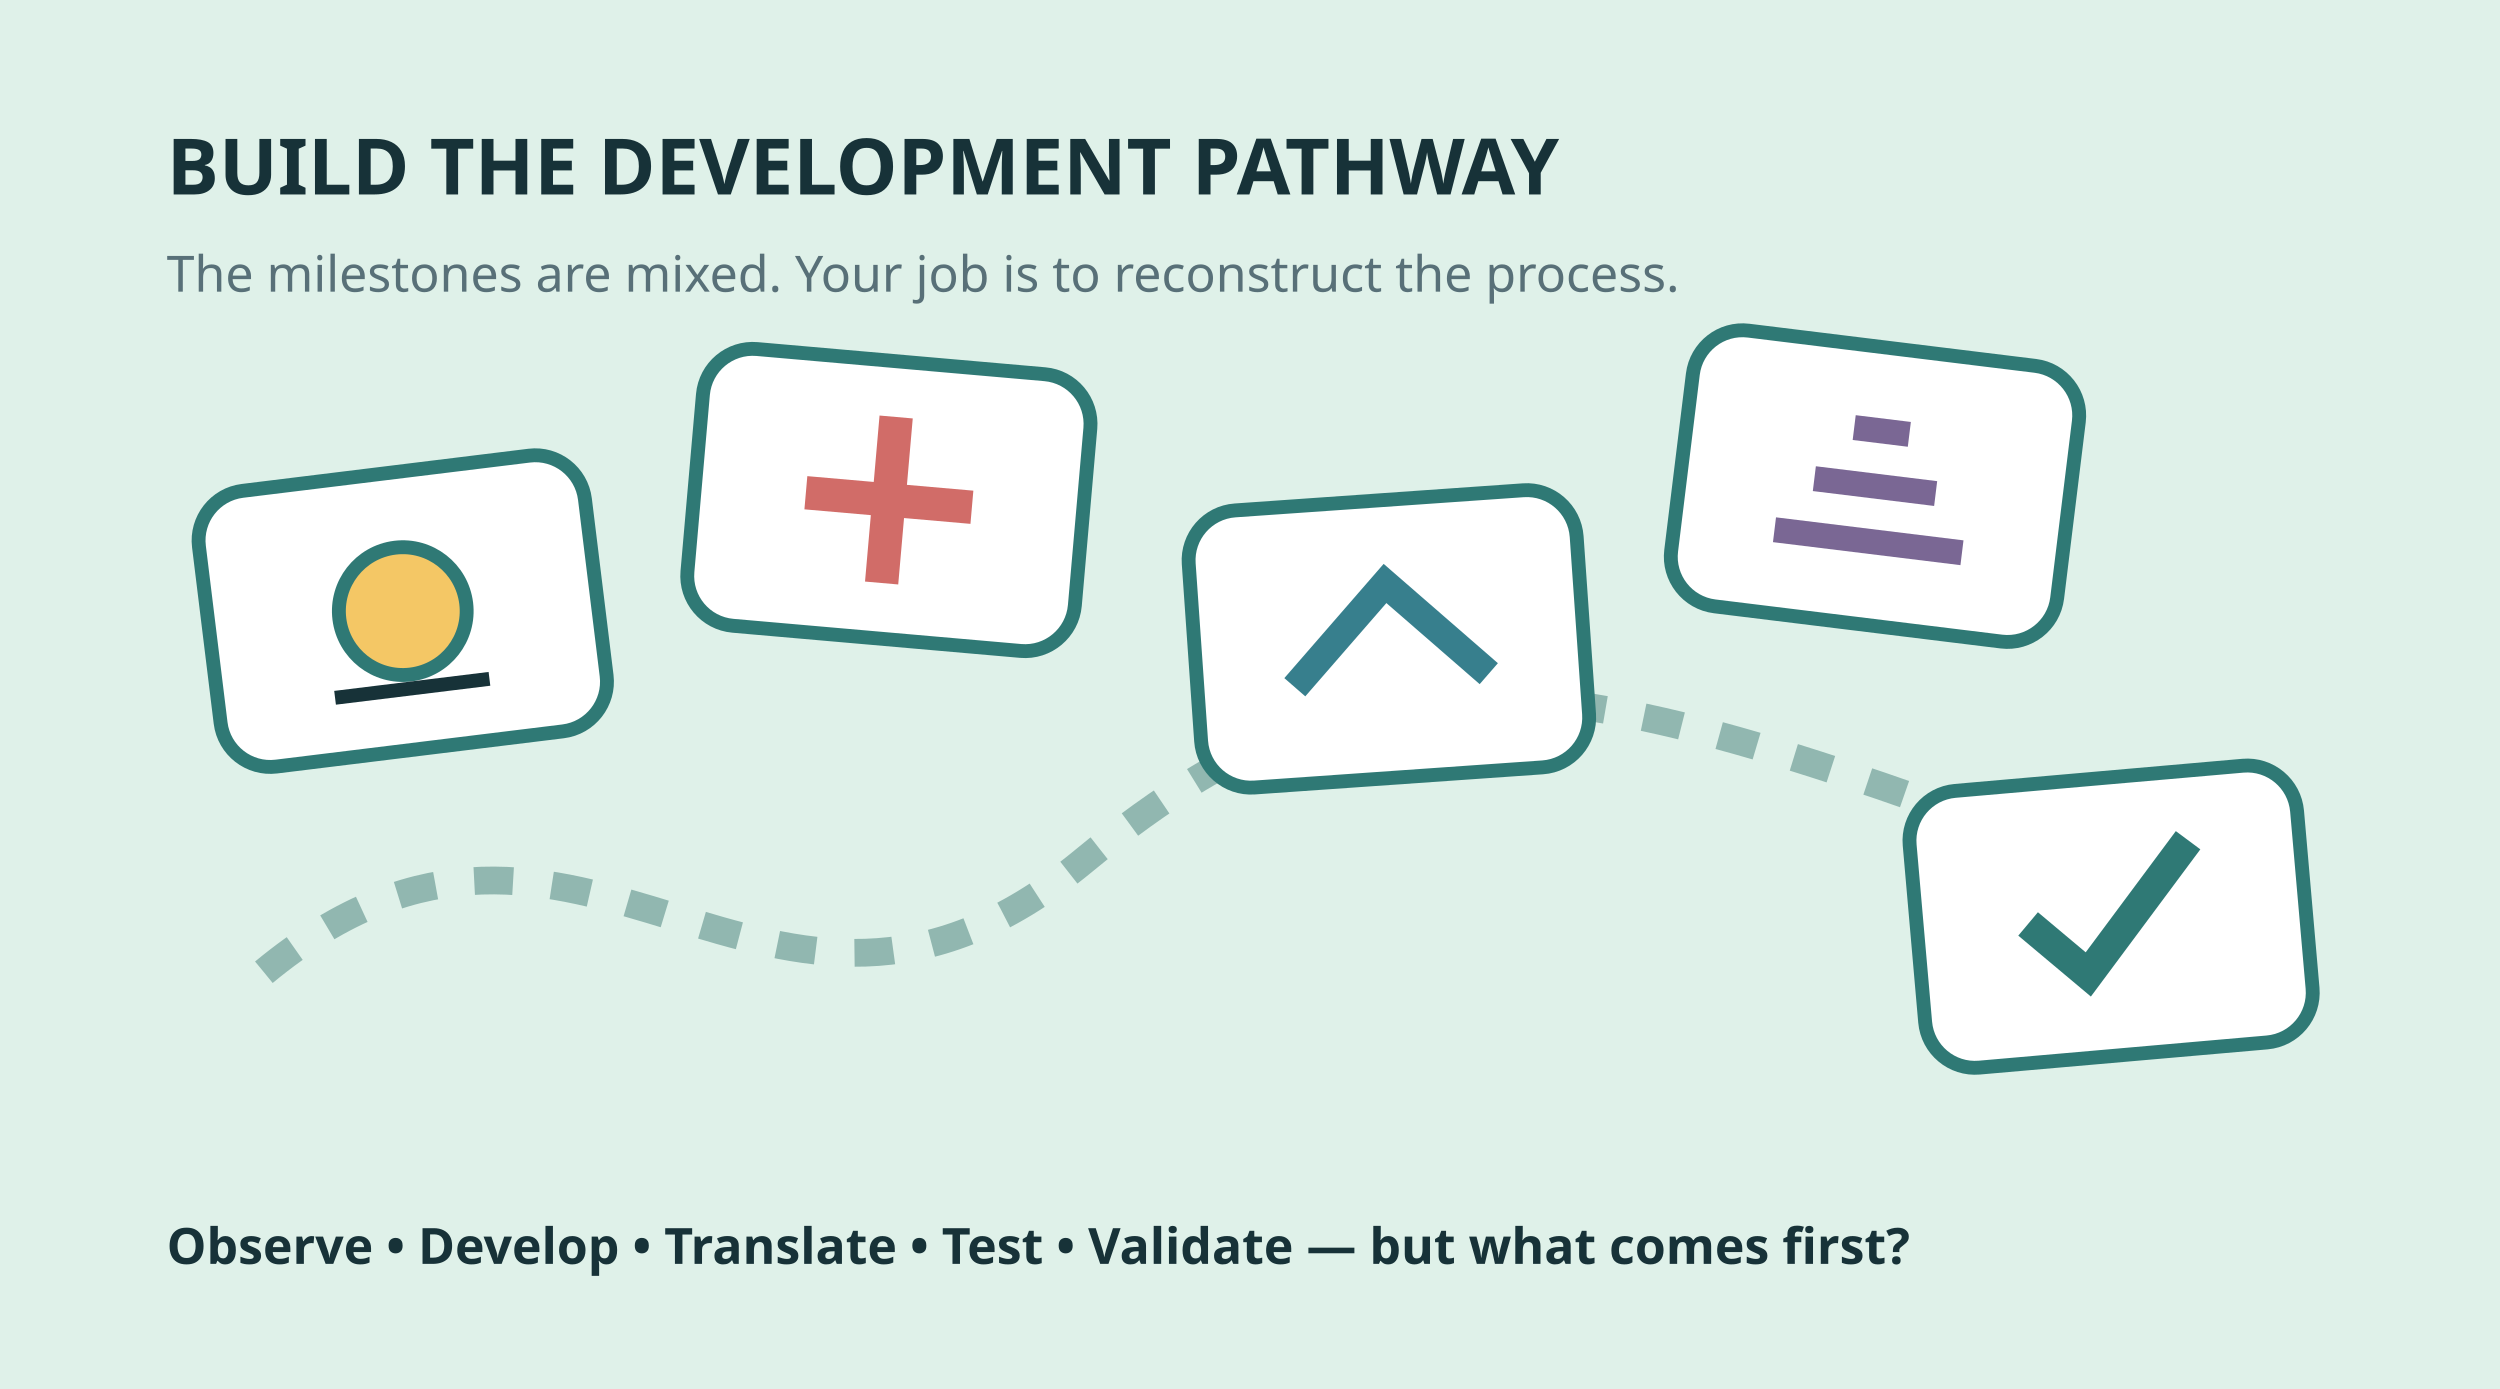
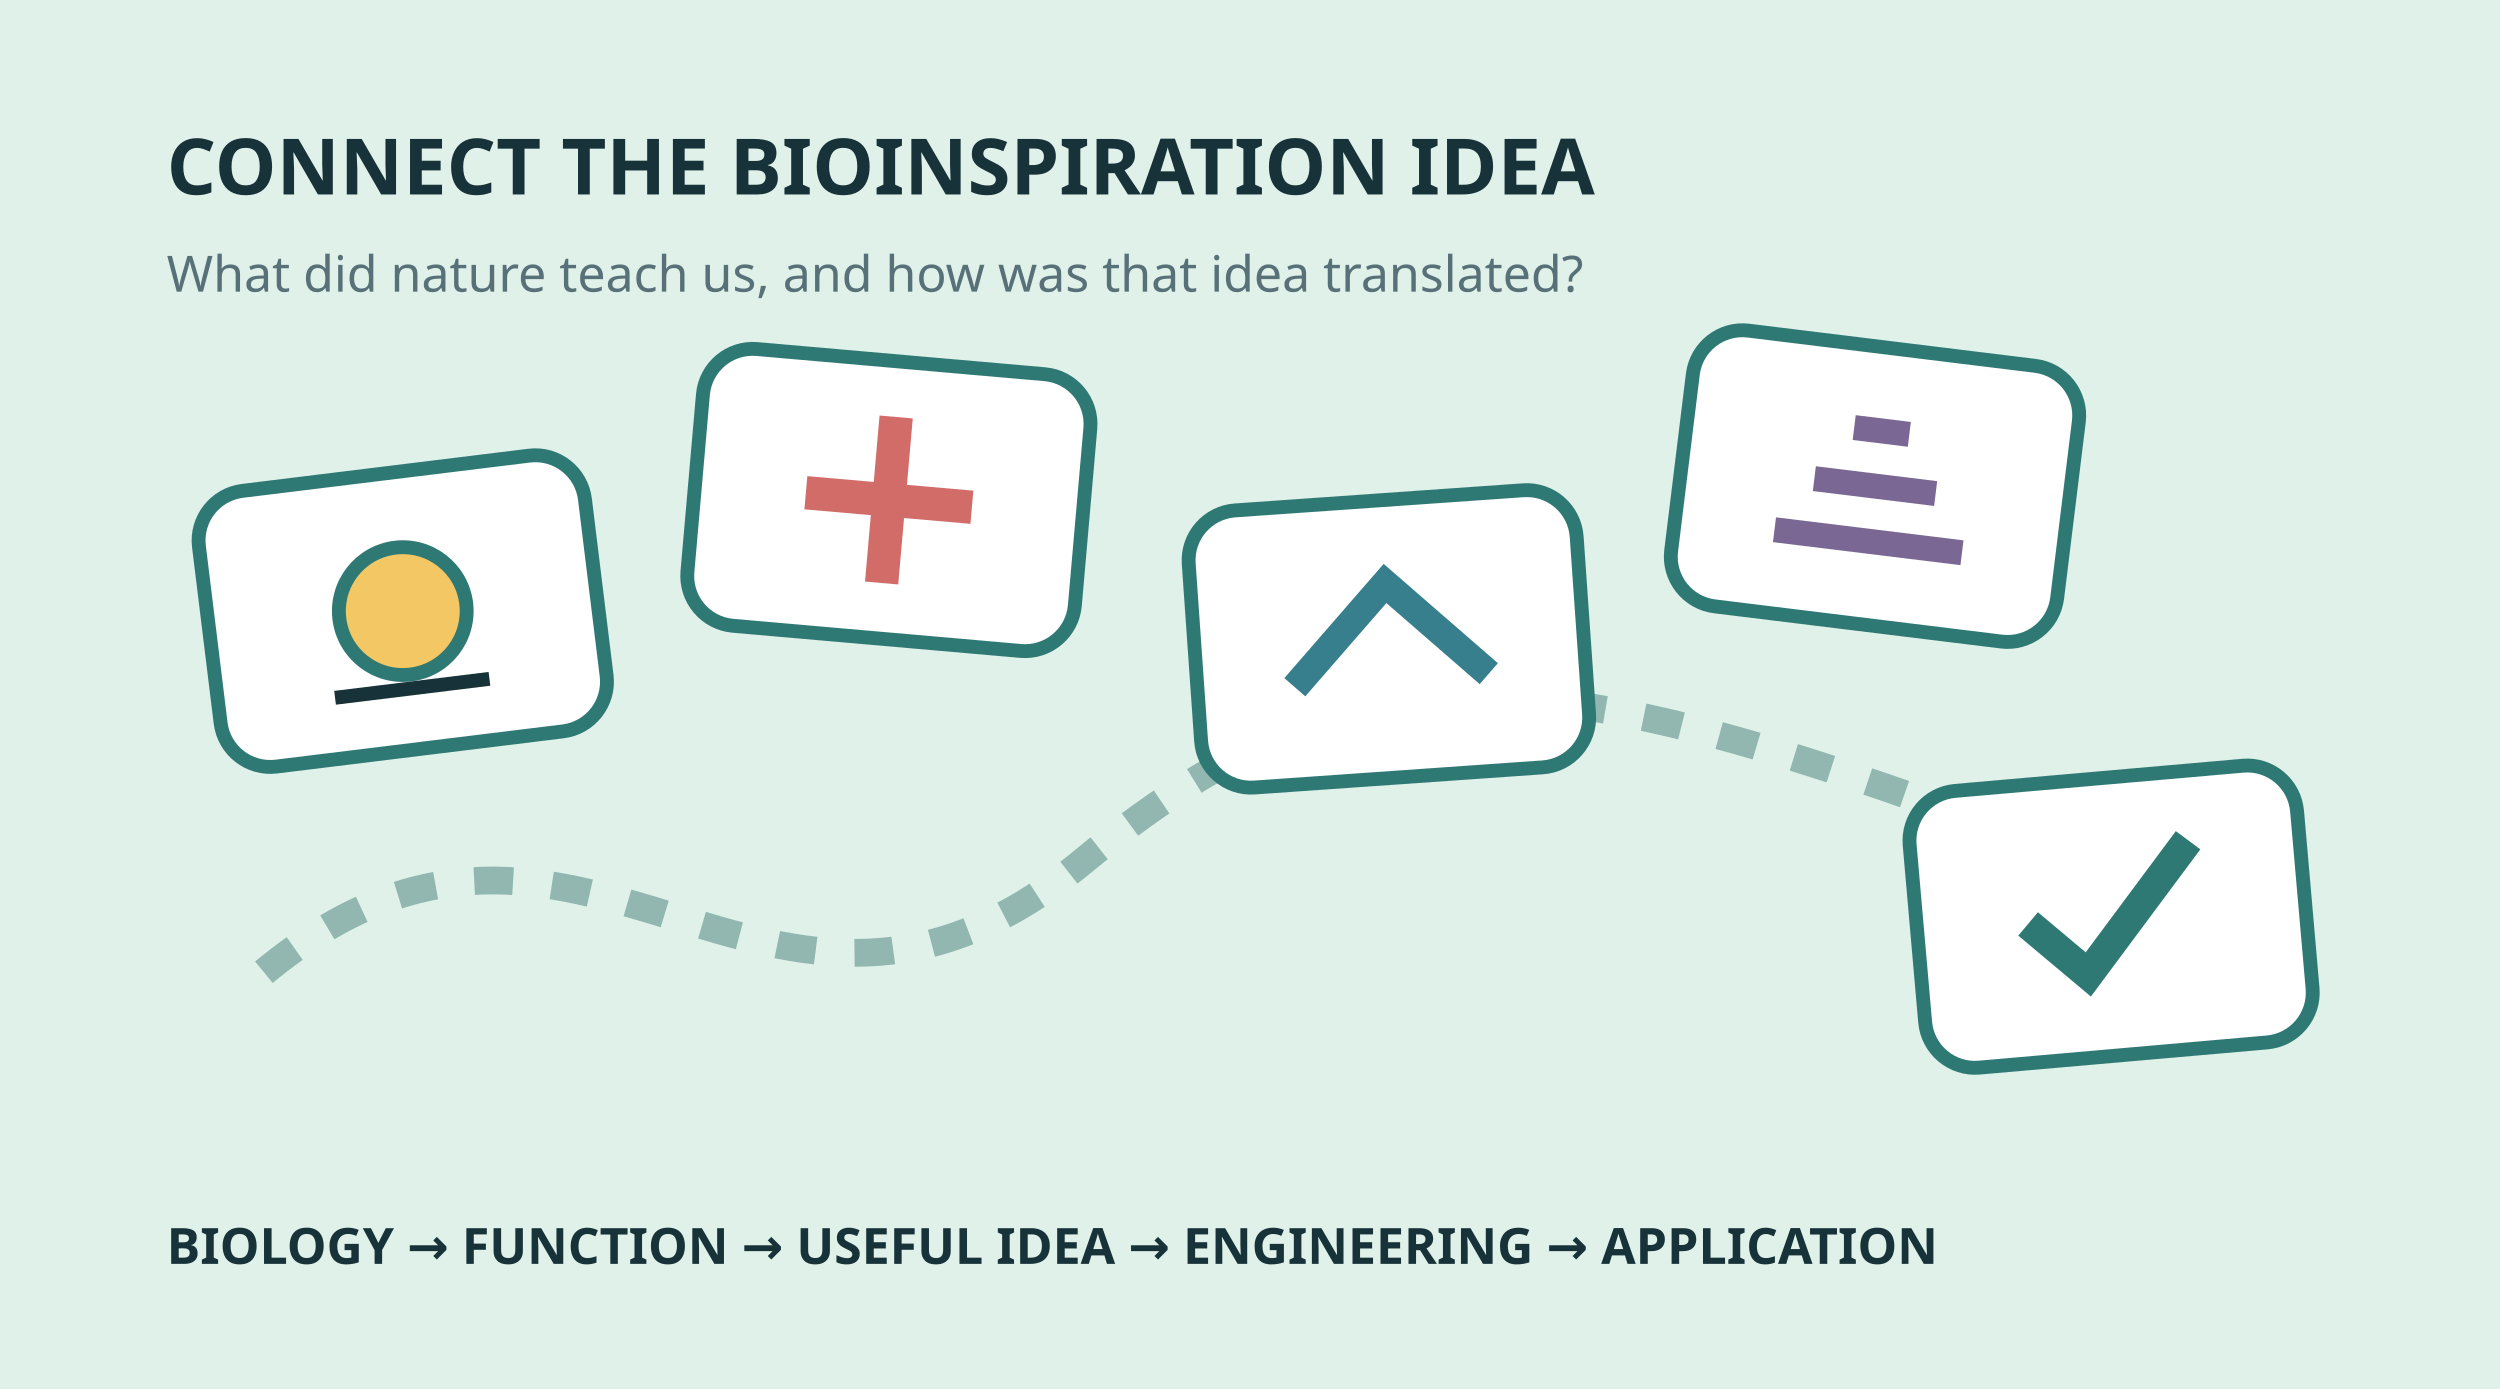
<svg xmlns="http://www.w3.org/2000/svg" viewBox="0 0 900 500" role="img" aria-labelledby="t d">
  <rect width="900" height="500" fill="#dff1e9" />
-   <text x="60" y="70" font-family="system-ui" font-size="28" font-weight="800" fill="#173238">BUILD THE DEVELOPMENT PATHWAY</text>
-   <text x="60" y="105" font-family="system-ui" font-size="18" fill="#587078">The milestones are mixed. Your job is to reconstruct the process.</text>
+   <text x="60" y="70" font-family="system-ui" font-size="28" font-weight="800" fill="#173238">CONNECT THE BIOINSPIRATION IDEA</text>
+   <text x="60" y="105" font-family="system-ui" font-size="18" fill="#587078">What did nature teach us, and how was that idea translated?</text>
  <path d="M95 350C210 255 275 405 390 310S580 245 805 330" fill="none" stroke="#91b7b0" stroke-width="10" stroke-dasharray="14 14" />
  <g stroke="#2f7975" stroke-width="5">
    <g transform="translate(145 220) rotate(-7)">
      <rect x="-70" y="-50" width="140" height="100" rx="18" fill="#fff" />
      <circle r="23" fill="#f4c765" />
      <path d="M-28 28h56" stroke="#173238" />
    </g>
    <g transform="translate(320 180) rotate(5)">
      <rect x="-70" y="-50" width="140" height="100" rx="18" fill="#fff" />
      <path d="M-30 0h60M0-30v60" stroke="#d16c68" stroke-width="12" />
    </g>
    <g transform="translate(500 230) rotate(-4)">
      <rect x="-70" y="-50" width="140" height="100" rx="18" fill="#fff" />
      <path d="M-35 15l35-35 35 35" fill="none" stroke="#377f8d" stroke-width="10" />
    </g>
    <g transform="translate(675 175) rotate(7)">
      <rect x="-70" y="-50" width="140" height="100" rx="18" fill="#fff" />
      <path d="M-34 20h68M-22 0h44M-10-20h20" stroke="#7a6794" stroke-width="9" />
    </g>
    <g transform="translate(760 330) rotate(-5)">
      <rect x="-70" y="-50" width="140" height="100" rx="18" fill="#fff" />
      <path d="M-30 0l20 20 40-45" fill="none" stroke="#2f7975" stroke-width="11" />
    </g>
  </g>
-   <text x="60" y="455" font-family="system-ui" font-size="18" font-weight="700" fill="#173238">Observe • Develop • Translate • Test • Validate — but what comes first?</text>
+   <text x="60" y="455" font-family="system-ui" font-size="18" font-weight="700" fill="#173238">BIOLOGY → FUNCTION → USEFUL IDEA → ENGINEERING → APPLICATION</text>
</svg>
